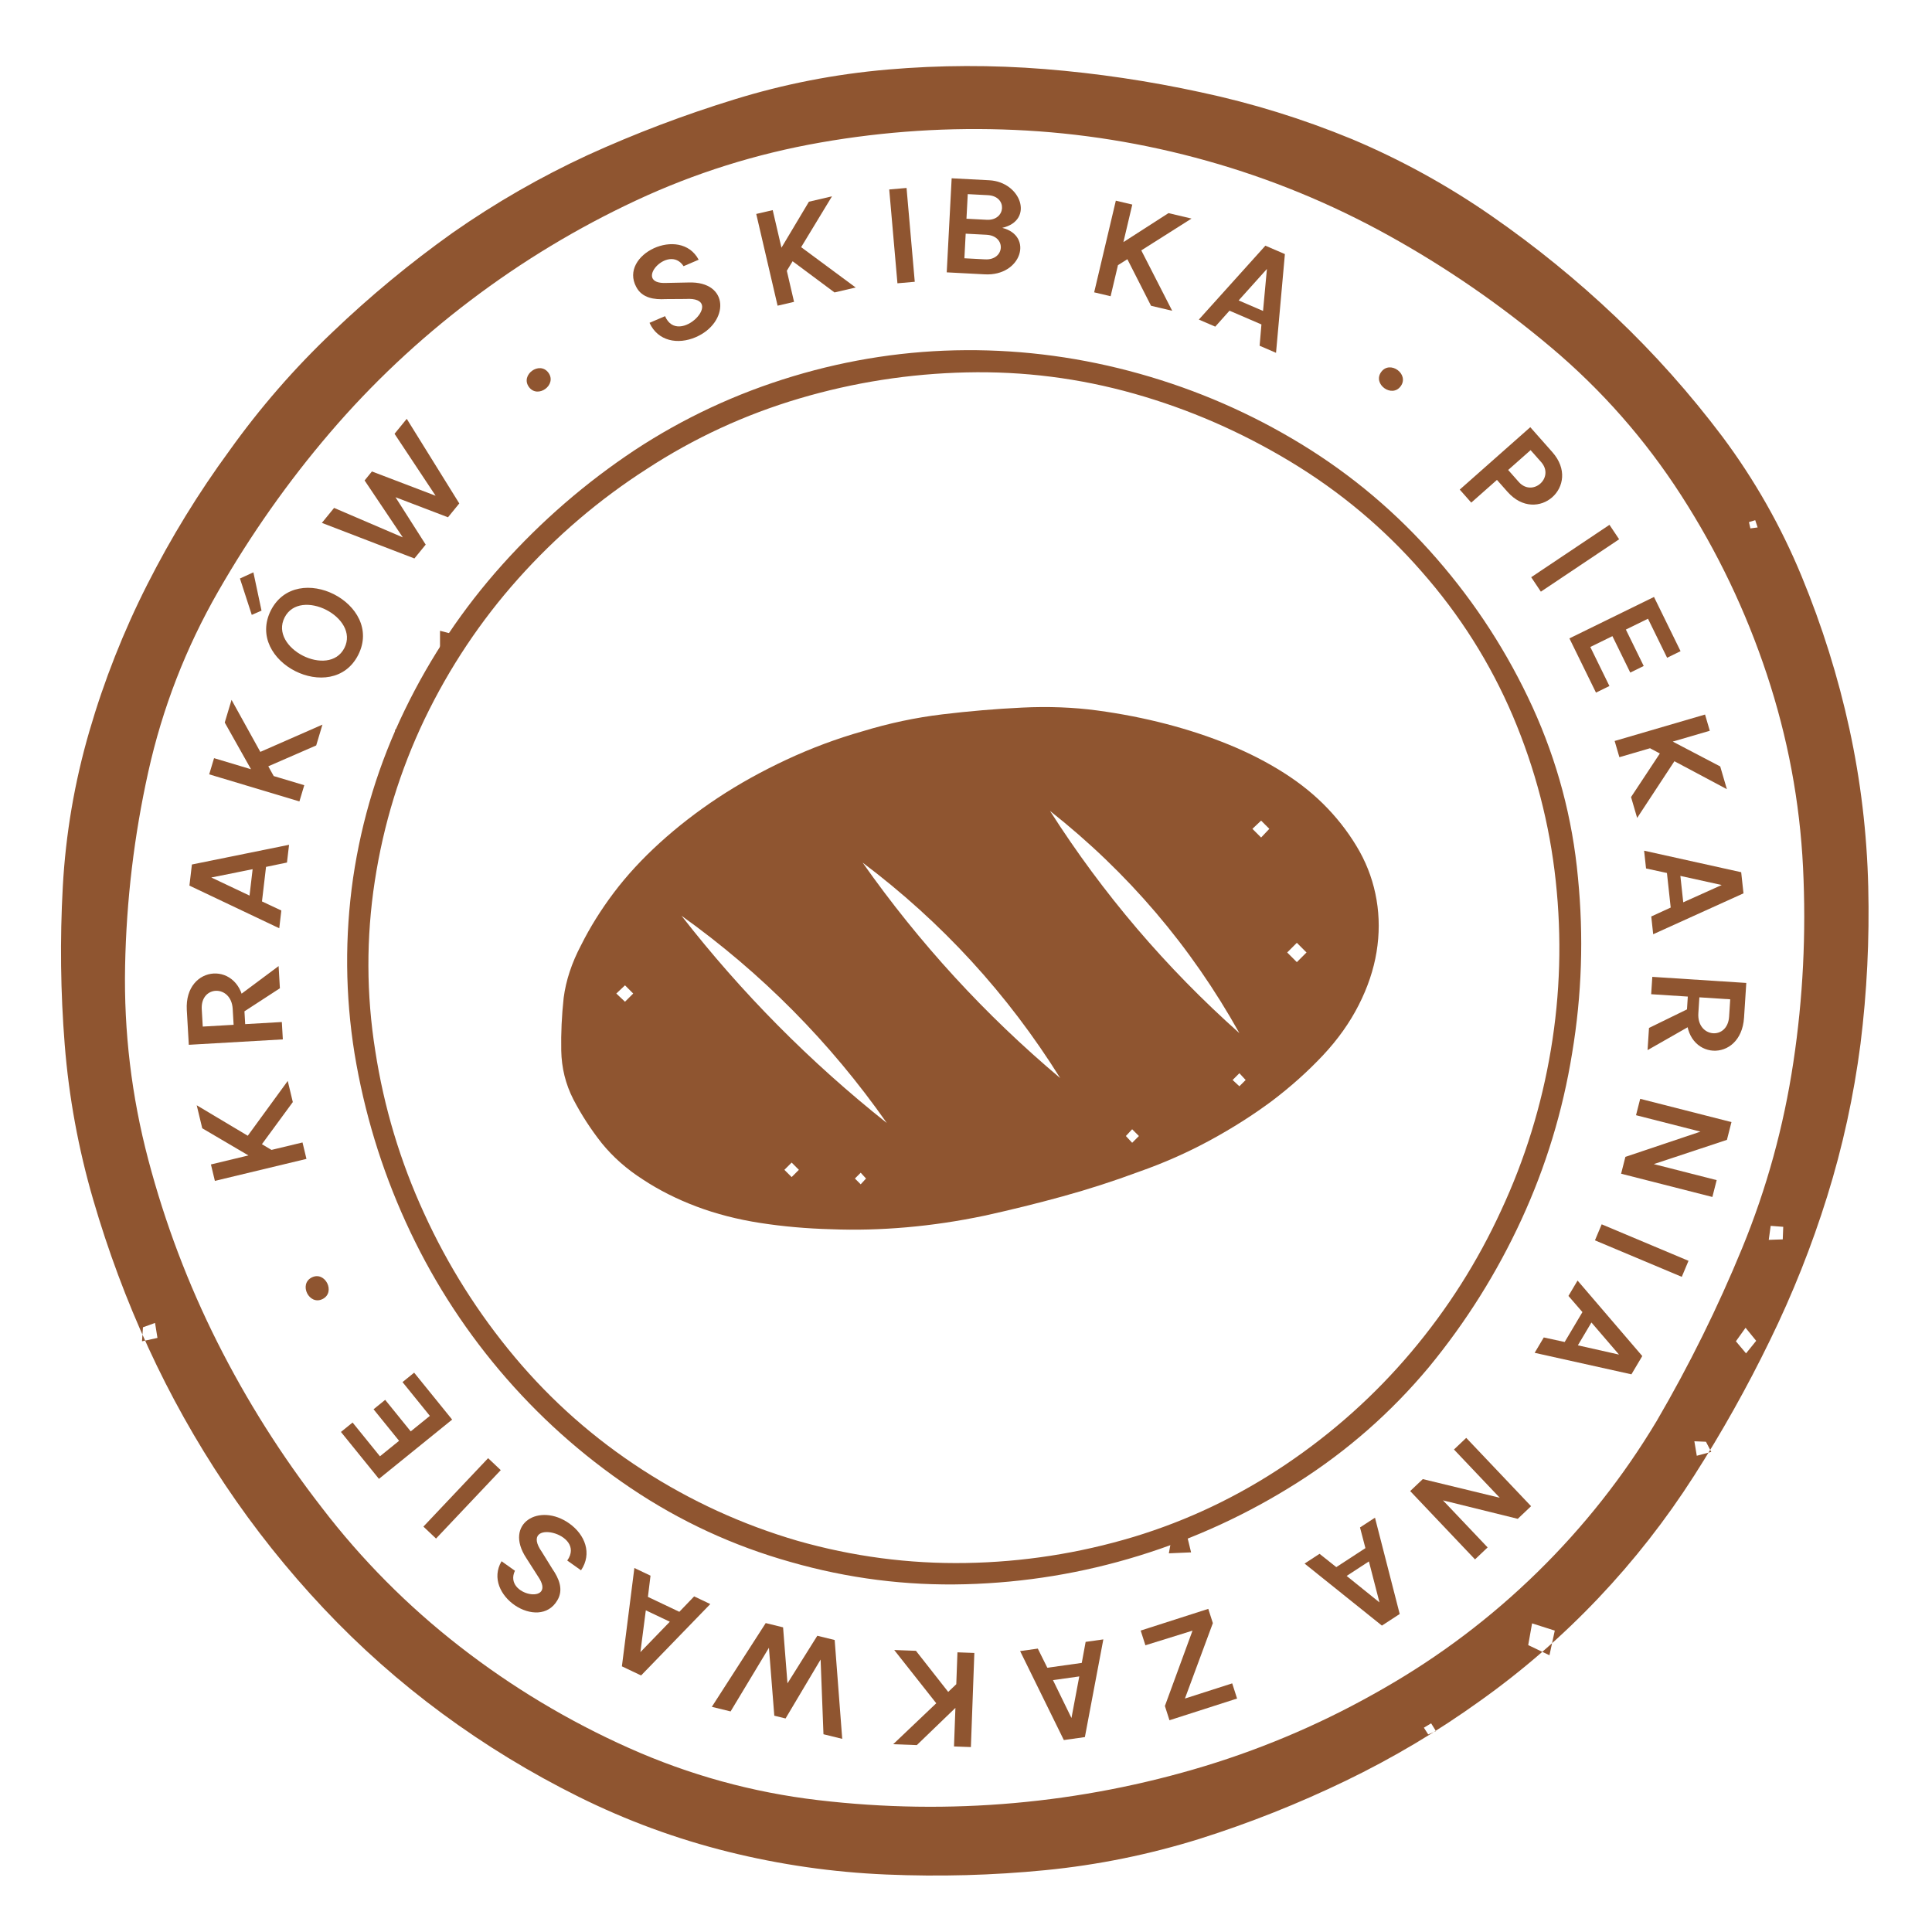
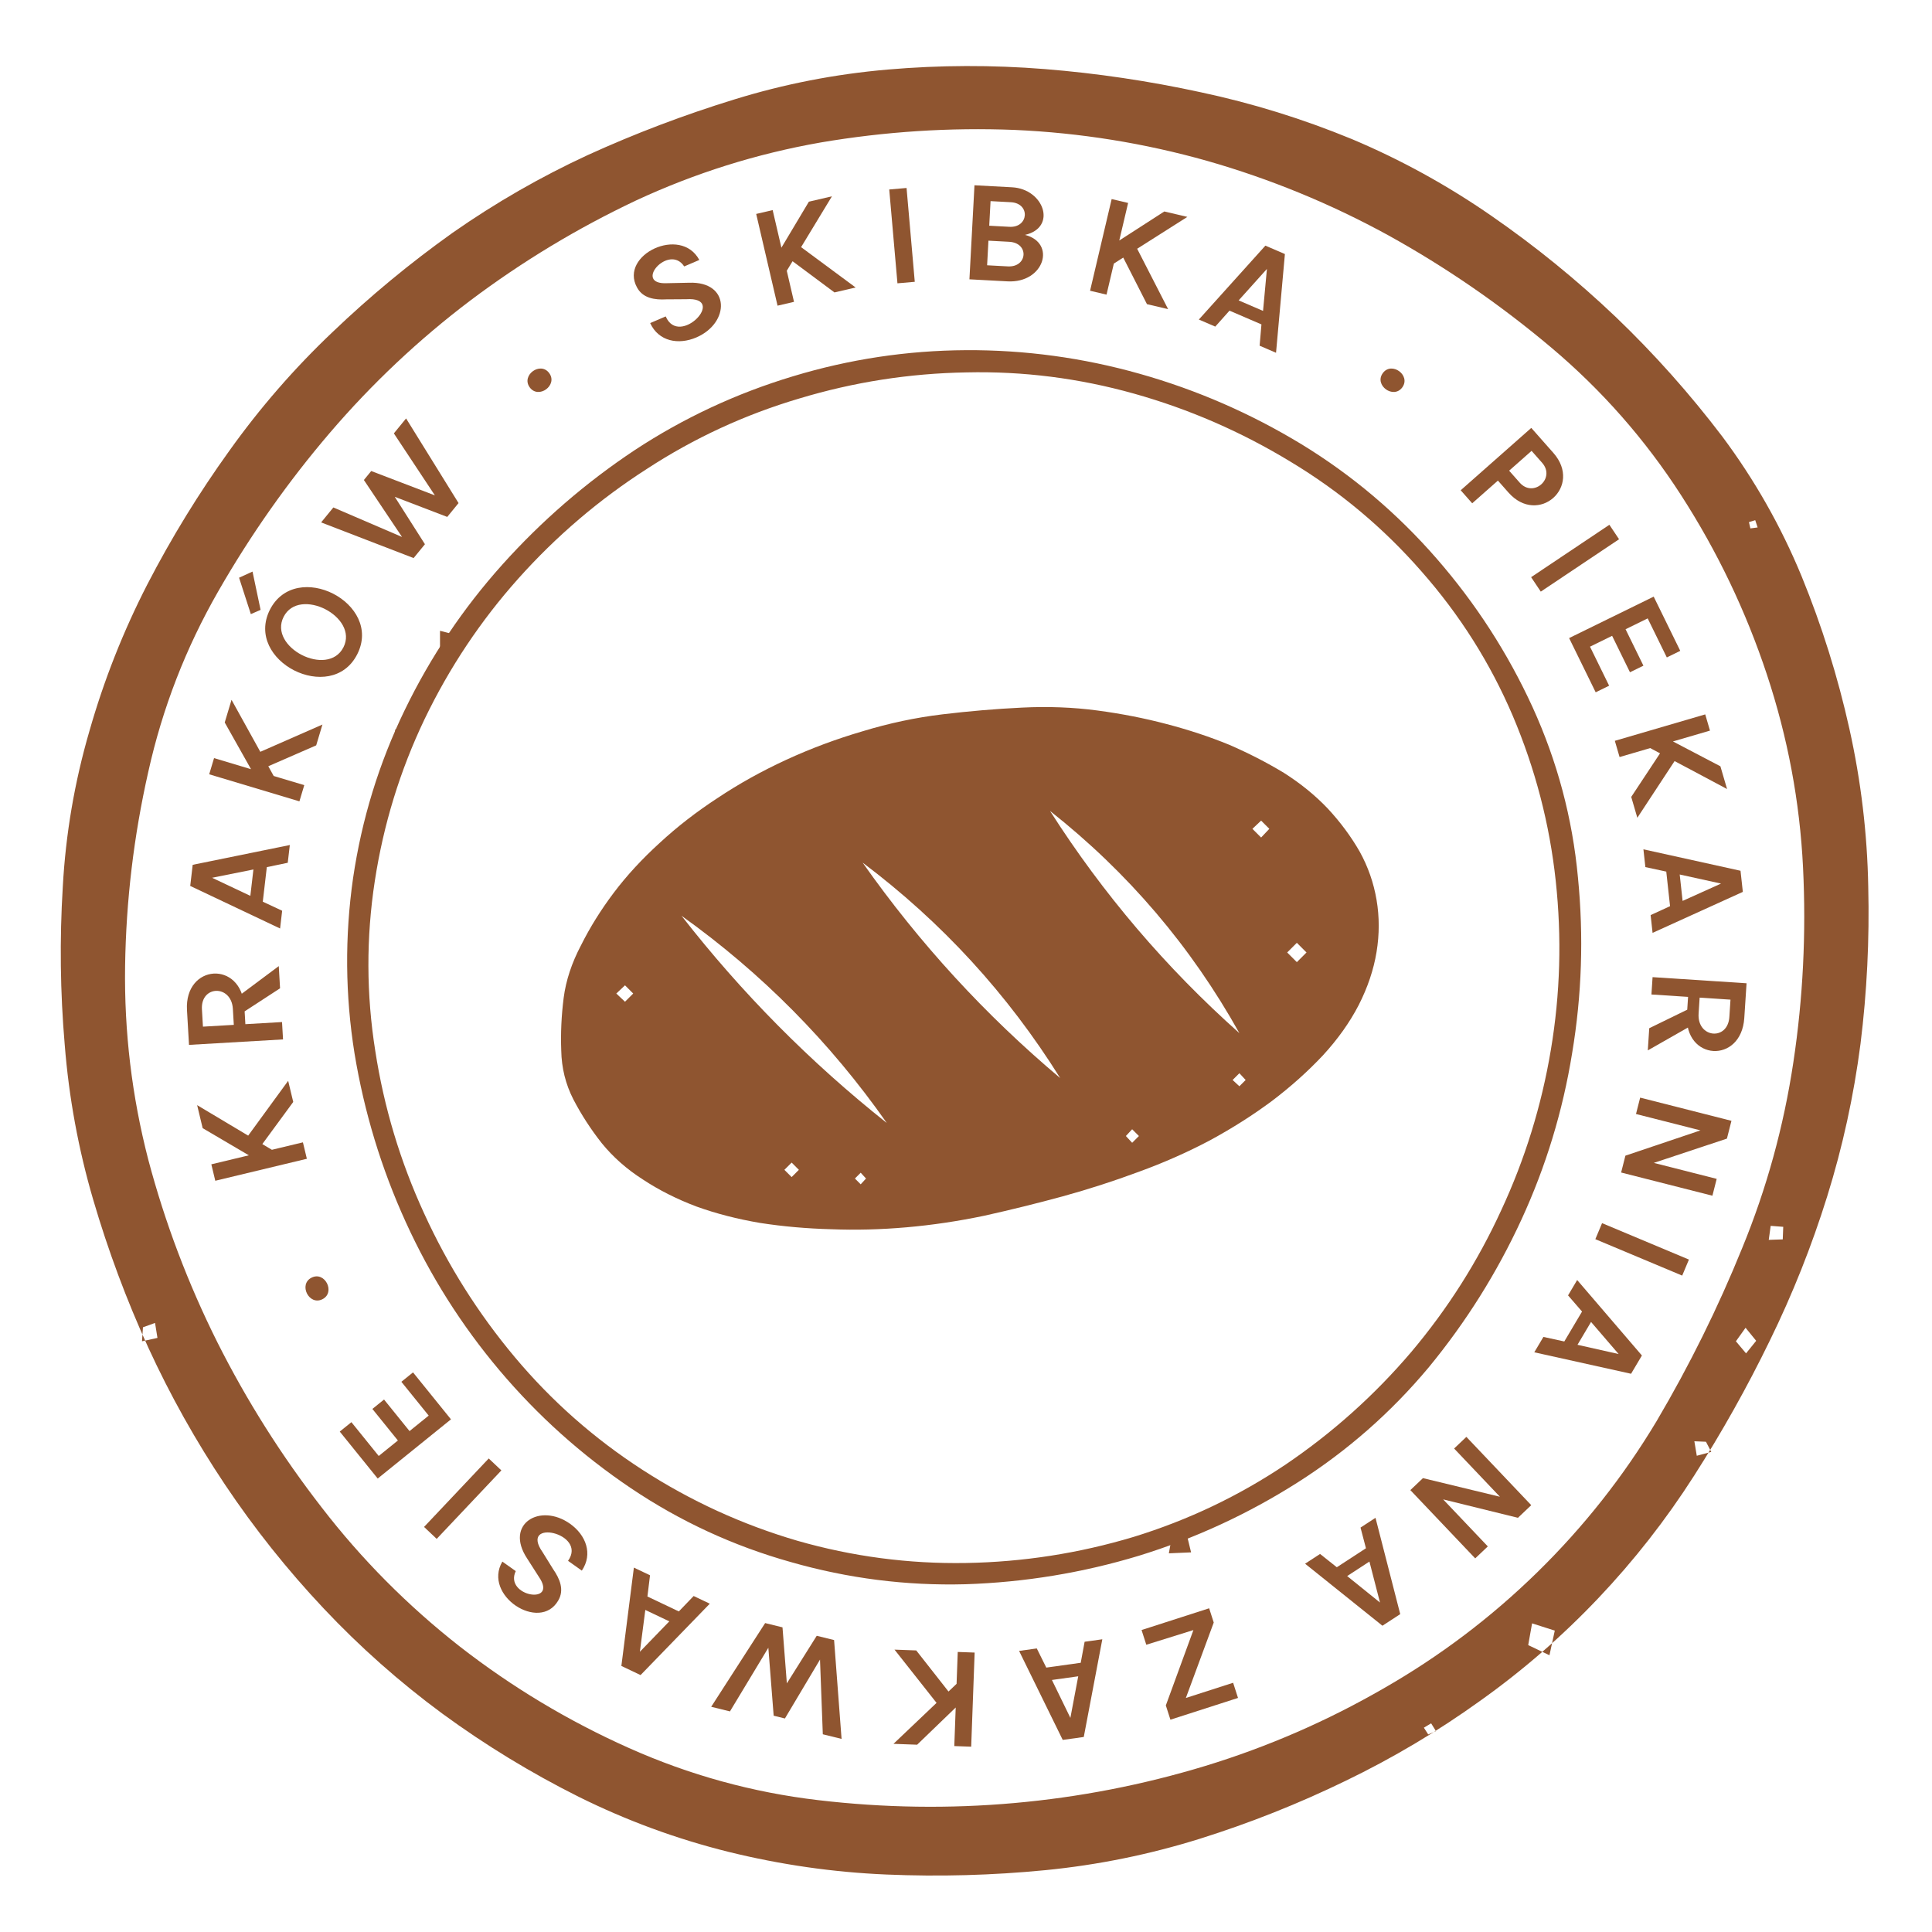
<svg xmlns="http://www.w3.org/2000/svg" viewBox="0 0 400 400">
  <g fill="#8f5530">
-     <path fill-rule="evenodd" d="M386.8 183.6q.4 16.4-1.6 32.5-2.1 16.2-6.9 31.6t-11.9 29.9q-7 14.4-15.7 28t-19.8 25.3q-11.2 11.8-24.4 21.2-13.2 9.5-27.9 16.6t-30.2 12q-15.7 4.9-32 6.5t-32.9.9-32.7-4.7-31-11.4-28.2-17.2T67 333t-20.4-25.6T30.7 279t-11.4-30.6-5.9-32.1-.4-32.7 5.5-32.2 12-30.4 17-27.7Q57 80 68.8 68.8q11.7-11.2 24.9-20.6 13.3-9.3 28-16.1 14.7-6.7 30.3-11.5 15.5-4.8 31.8-6.2 16.2-1.4 32.5-.1 16.2 1.3 32.3 4.8 16 3.4 31.3 9.7 15.2 6.4 28.9 15.9t25.7 20.9 22.1 24.8q10 13.4 16.4 28.9t9.9 31.6 3.9 32.7m-13.5-4q1 20.4-2 40.3-3 20-10.6 38.5T343 294.2q-10.3 17.2-24.7 31.3t-31.9 24.1q-17.5 10.1-36.8 16-19.4 5.9-39.6 7.7t-40.6-.6-39.2-10.8-35-21-28.6-28.8Q54.1 296 45 277.9t-14.3-37.8-4.8-40.1 4.8-40.2 14.5-37.4 23.1-32.8 29.1-27.4 34.3-20.7 38.2-12 40.2-2.6 39.8 6.4 37.5 15.4 33.7 23.2 27 30.7 17.7 37 7.5 40m-52.5 163.1-4.4-2.1.8-4.5 4.7 1.5Zm40.7-62.5-2.1-2.5 2-2.8 2.2 2.7Zm-7.2 20.4-3 .8-.5-3 2.4.1ZM29.4 277.7l.2-2.9 2.5-.9.5 3.1Zm267.9 80.7-1.6.7-.9-1.4 1.5-.9Zm66.6-249.2-1.5.2-.3-1.3 1.3-.4Zm5.2 147.4-2.9.1.4-2.9 2.6.2ZM95 135.8l-3.9-.8v-4.4l4.3 1.1Zm-11.9 15.8-1.1.7-.2-1.2 1.1-.7Zm158.9 170 .7-3.9h3l.9 3.7Z" />
-     <path fill-rule="evenodd" d="M326.7 181.7q1.8 18.3-1.2 36.3-2.9 18-10.5 34.5t-19.2 30.6q-11.7 14-27.1 23.8t-32.9 15.2-35.9 5.9-36.2-4.6q-17.8-5-33.1-15.3t-27.2-24.4Q91.6 269.7 84 253t-10.6-34.9q-2.9-18.1-.3-36.3 2.7-18.3 10.7-34.8t20.2-30.1 27.4-23.7q15.2-10 32.8-15.3t35.8-5.4 36 4.9T269.5 92t27.9 23.6 19.9 30.8q7.7 16.9 9.4 35.3m-4.6.7q1.9 17.6-1 34.9-2.9 17.4-10.3 33.3-7.3 15.9-18.6 29.3t-26 23.3-31.5 15q-17 5.1-34.7 5.4t-34.9-4.6q-17.1-5-32.1-14.7T106.6 281t-18.8-29.8q-7.4-16.1-10.1-33.6-2.8-17.6-.1-35.2t10.3-33.5q7.7-16 19.4-29.1 11.8-13.2 26.6-22.7 14.7-9.6 31.6-14.6t34.6-5.4 34.7 4.4 32.4 14.1 27.1 22.7q11.9 13.5 18.9 29.9 7 16.5 8.9 34.2" />
+     <path fill-rule="evenodd" d="M386.8 183.6q.4 16.4-1.6 32.5-2.1 16.2-6.9 31.6t-11.9 29.9q-7 14.4-15.7 28t-19.8 25.3q-11.2 11.8-24.4 21.2-13.2 9.5-27.9 16.6-14.6 7.1-30.2 12-15.7 4.9-32 6.5-16.4 1.6-32.9.9t-32.7-4.7q-16.1-4-31-11.4-14.8-7.4-28.2-17.2Q78.3 345 67 333t-20.4-25.6T30.7 279q-6.8-14.9-11.4-30.6t-5.9-32.1Q12 200 13 183.6q.9-16.4 5.5-32.2 4.5-15.8 12-30.4 7.5-14.5 17-27.7Q57 80 68.8 68.8q11.7-11.2 24.9-20.6 13.3-9.3 28-16.1 14.7-6.7 30.3-11.5 15.5-4.8 31.8-6.2 16.2-1.4 32.5-.1 16.2 1.3 32.3 4.8 16 3.4 31.3 9.7 15.2 6.4 28.9 15.9 13.6 9.4 25.7 20.9 12 11.5 22.1 24.8 10 13.4 16.4 28.9 6.3 15.4 9.9 31.6t3.9 32.7m-13.5-4q1 20.4-2 40.3-3 20-10.6 38.5-7.5 18.5-17.7 35.8-10.3 17.2-24.7 31.3t-31.9 24.1q-17.5 10.1-36.8 16-19.4 5.9-39.6 7.7t-40.6-.6-39.2-10.8-35-21Q79 328.2 66.6 312.1 54.1 296 45 277.9q-9.1-18.2-14.3-37.8-5.1-19.7-4.8-40.1.3-20.3 4.8-40.2 4.4-19.8 14.5-37.4t23.1-32.8q13.1-15.3 29.1-27.4 16.1-12.1 34.3-20.7 18.3-8.5 38.2-12 20-3.4 40.2-2.6 20.3.9 39.8 6.4 19.6 5.6 37.5 15.4 17.9 9.9 33.7 23.2t27 30.7 17.7 37 7.5 40m-52.5 163.1-4.4-2.1.8-4.5 4.7 1.5Zm40.7-62.5-2.1-2.5 2-2.8 2.2 2.7Zm-7.2 20.4-3 .8-.5-3 2.4.1ZM29.4 277.7l.2-2.9 2.5-.9.5 3.1Zm267.9 80.7-1.6.7-.9-1.4 1.5-.9Zm66.6-249.2-1.5.2-.3-1.3 1.3-.4Zm5.2 147.4-2.9.1.4-2.9 2.6.2ZM95 135.8l-3.9-.8v-4.4l4.3 1.1Zm-11.9 15.8-1.1.7-.2-1.2 1.1-.7Zm158.9 170 .7-3.9h3l.9 3.7Z" />
+     <path fill-rule="evenodd" d="M326.7 181.7q1.8 18.3-1.2 36.3-2.9 18-10.5 34.5t-19.2 30.6q-11.7 14-27.1 23.8t-32.9 15.2q-17.5 5.3-35.9 5.9-18.4.5-36.2-4.6-17.8-5-33.1-15.3t-27.2-24.4Q91.6 269.7 84 253t-10.6-34.9q-2.9-18.1-.3-36.3 2.7-18.3 10.7-34.8t20.2-30.1 27.4-23.7q15.2-10 32.8-15.3 17.5-5.3 35.8-5.4t36 4.9T269.5 92q15.7 9.6 27.9 23.6t19.9 30.8q7.7 16.9 9.4 35.3m-4.6.7q1.9 17.6-1 34.9-2.9 17.4-10.3 33.3-7.3 15.9-18.6 29.3-11.4 13.4-26 23.3-14.6 9.8-31.5 15-17 5.1-34.7 5.4-17.8.3-34.9-4.6-17.1-5-32.1-14.7T106.6 281t-18.8-29.8q-7.4-16.1-10.1-33.6-2.8-17.6-.1-35.2t10.3-33.5q7.7-16 19.4-29.1 11.8-13.2 26.6-22.7 14.7-9.6 31.6-14.6 16.9-5.1 34.6-5.4 17.6-.4 34.7 4.4t32.4 14.1q15.3 9.2 27.1 22.7 11.9 13.5 18.9 29.9 7 16.5 8.9 34.2" />
    <defs>
      <path id="a" d="M0 .4c-4 0-7.5-2.3-7.6-6.5h3.5c0 7.1 13.5 1.3 5.3-1.6l-3.8-1.6c-2.2-.8-4.4-2.1-4.6-4.7-.7-7.6 13.4-8.2 14.1-.1H3.5c-1-5.7-11.4-.7-4.6 1.8l4.2 1.7c8 3.1 4.5 11-3.1 11" />
      <path id="b" d="M4.2-19.5h4.9L-3.8-6.3v-4.9zm-4.3 8.1L9.6 0H5.1l-7.7-9.1zM-7-19.5h3.5V0H-7z" />
      <path id="c" d="M-1.8 0v-19.5h3.6V0z" />
      <path id="d" d="M-6.9 0v-19.5H.9c6.6 0 9.8 7.8 3.2 9.7C10.7-8.5 8.6 0 1 0zm3.5-3.1H.9c4.1 0 4.2-5.1 0-5.1h-4.3zm0-13.3v5.1H.8c4 0 4.1-5.1 0-5.1z" />
      <path id="e" d="m-8.7 0 6.6-19.5h4.4L8.7 0H5L3.6-4.2h-7.2L-5 0zm6-6.9h5.5L.1-15.2z" />
      <path id="f" d="M-2.5-8c0-3.1 5-3.1 5 0s-5 3.1-5 0" />
      <path id="g" d="M-6 0v-19.5H.9c9.3 0 9.3 12.4 0 12.4h-3.3V0zm3.6-10.2H.9c4.3 0 4.3-6.2 0-6.2h-3.3z" />
      <path id="h" d="M-6 0v-19.5H6.5v3.1h-9v5.1h8.4v3.1h-8.4v5.1h9V0z" />
      <path id="i" d="M-6.9 0v-19.5H.3c9.6 0 9.7 11.9 0 11.9h-3.6V0zM3.7 0l-5.2-9.1h3.8l6 9.1zm-7-10H0c5.1 0 5.3-6.4.3-6.4h-3.6z" />
      <path id="j" d="M-8-19.5h3.8L4.7-5.6h-.3v-13.9H8V0H4.4l-9.5-14.7h.6V0H-8z" />
      <path id="k" d="M-7.2 0v-3.1L4.1-17.5v1.3H-7.2v-3.3H7.5v3.1L-3.1-2.8l-.1-.5 10.7.1V0z" />
      <path id="l" d="M-13.3-19.5h4l4.7 16.4h-.9l4.6-15.1h2.4L6.4-3.4h-.9l5-16.1h4L7.8 0H4.1L.3-11.5h.3L-3.2 0h-3.7z" />
      <path id="m" d="M0 .4c-11.8 0-11.9-20.2 0-20.3C11.9-19.9 11.9.4 0 .4m0-3.2c7.1 0 7.1-13.9 0-13.9S-7.1-2.8 0-2.8m-.9-18.8L-2.6-23 3-28.6l2.4 1.9z" />
    </defs>
-     <use href="#a" transform="rotate(-23.2 241.1 -315.7)" />
-     <use href="#b" transform="rotate(-13.1 352.6 -699.9)" />
-     <use href="#c" transform="rotate(-5 763.7 -2119.1)" />
-     <use href="#d" transform="rotate(3 -982.1 3902.6)" />
-     <use href="#b" transform="rotate(13.3 -149.8 1031.8)" />
-     <use href="#e" transform="rotate(23.3 -40.7 656.1)" />
-     <use href="#f" transform="rotate(36 10.9 478.4)" />
-     <use href="#g" transform="rotate(48.5 35.6 392.8)" />
-     <use href="#c" transform="rotate(56.2 45.7 358.3)" />
-     <use href="#h" transform="rotate(63.9 53.5 331.4)" />
-     <use href="#b" transform="rotate(73.7 61.3 304.4)" />
-     <use href="#e" transform="rotate(83.8 67.7 282.6)" />
-     <use href="#i" transform="rotate(93.7 72.8 264.7)" />
-     <use href="#j" transform="rotate(104.3 77.4 248.8)" />
-     <use href="#c" transform="rotate(112.8 80.7 237.5)" />
-     <use href="#e" transform="rotate(120.7 83.5 228)" />
-     <use href="#j" transform="rotate(136.5 88.4 211)" />
-     <use href="#e" transform="rotate(146.9 91.3 200.7)" />
-     <use href="#k" transform="rotate(162.2 95.4 186.7)" />
-     <use href="#e" transform="rotate(172 98 178)" />
-     <use href="#b" transform="rotate(182.1 100.5 169.2)" />
-     <use href="#l" transform="rotate(193.8 103.5 158.9)" />
-     <use href="#e" transform="rotate(205.4 106.6 148.5)" />
-     <use href="#a" transform="rotate(215.4 109.2 139.1)" />
-     <use href="#c" transform="rotate(223.4 111.5 131.2)" />
-     <use href="#h" transform="rotate(231 113.9 123.2)" />
-     <use href="#f" transform="rotate(243.6 118 109)" />
-     <use href="#b" transform="rotate(256.5 122.8 92.2)" />
-     <use href="#i" transform="rotate(-93.3 127.4 76.7)" />
-     <use href="#e" transform="rotate(-83.3 132.6 58.7)" />
-     <use href="#b" transform="rotate(-73.3 139 36.6)" />
-     <use href="#m" transform="rotate(-63 147.4 7.5)" />
-     <use href="#l" transform="rotate(-50.8 161.2 -39.8)" />
-     <use href="#f" transform="rotate(-36 189.1 -136.3)" />
-     <path fill-rule="evenodd" d="M281.5 176.3q2.6 4.7 3.5 10t0 10.8-3.7 11-7.4 10.4q-4.7 5-10.5 9.4-5.9 4.4-12.9 8.2t-14.7 6.5q-7.8 2.9-15.8 5.1t-16.2 4q-8.1 1.7-16.1 2.4t-15.6.4q-7.6-.2-14.7-1.3t-13.2-3.4-11.1-5.6q-5-3.2-8.5-7.5-3.4-4.3-5.9-9.1-2.4-4.7-2.5-10.1t.5-10.9q.7-5.4 3.6-10.9 2.8-5.6 6.8-10.9t9.5-10.3 12-9.3 14.2-7.9 15.8-5.9q8.2-2.5 16.5-3.5t16.5-1.4 15.6.6 14.3 2.8 13 4.3 11.3 5.8 9.1 7.4 6.6 8.9m-140.4 13.3q24.9 17.8 42.5 42.9-23.8-18.9-42.5-42.9m37.5-11q24.6 18.5 40.9 44.6-23.3-19.6-40.9-44.6m38.8-10.7q24.2 19.1 39.2 46-22.8-20.3-39.2-46m-55 74.3 1.5-1.5 1.5 1.5-1.5 1.5Zm96.9-70.6 1.8-1.7 1.7 1.7-1.7 1.8ZM177 244l1.2-1.2 1.1 1.2-1.1 1.2Zm78.2-20.4 1.4-1.4 1.3 1.4-1.3 1.3Zm-22.1 11.6 1.3-1.4 1.4 1.4-1.4 1.4Zm33.4-38 2-2 2 2-2 2Zm-138.9 8.5 1.8-1.7 1.7 1.7-1.7 1.7Z" />
+     <use href="#a" transform="rotate(-23.22 241.14 -315.7)" />
+     <use href="#b" transform="rotate(-13.1 352.58 -699.86)" />
+     <use href="#c" transform="rotate(-5 763.74 -2119.12)" />
+     <use href="#d" transform="rotate(3.07 -982.13 3902.64)" />
+     <use href="#b" transform="rotate(13.25 -149.8 1031.8)" />
+     <use href="#e" transform="rotate(23.3 -40.68 656.1)" />
+     <use href="#f" transform="rotate(36.05 10.89 478.37)" />
+     <use href="#g" transform="rotate(48.54 35.65 392.77)" />
+     <use href="#c" transform="rotate(56.2 45.7 358.28)" />
+     <use href="#h" transform="rotate(63.89 53.5 331.37)" />
+     <use href="#b" transform="rotate(73.7 61.34 304.41)" />
+     <use href="#e" transform="rotate(83.75 67.7 282.55)" />
+     <use href="#i" transform="rotate(93.73 72.85 264.67)" />
+     <use href="#j" transform="rotate(104.26 77.43 248.77)" />
+     <use href="#c" transform="rotate(112.75 80.74 237.51)" />
+     <use href="#e" transform="rotate(120.68 83.46 227.96)" />
+     <use href="#j" transform="rotate(136.47 88.41 210.95)" />
+     <use href="#e" transform="rotate(146.9 91.35 200.73)" />
+     <use href="#k" transform="rotate(162.16 95.44 186.7)" />
+     <use href="#e" transform="rotate(172.05 97.97 177.93)" />
+     <use href="#b" transform="rotate(182.1 100.53 169.16)" />
+     <use href="#l" transform="rotate(193.84 103.5 158.88)" />
+     <use href="#e" transform="rotate(205.42 106.57 148.46)" />
+     <use href="#a" transform="rotate(215.36 109.23 139.13)" />
+     <use href="#c" transform="rotate(223.37 111.53 131.22)" />
+     <use href="#h" transform="rotate(231.06 113.86 123.2)" />
+     <use href="#f" transform="rotate(243.58 117.96 109.04)" />
+     <use href="#b" transform="rotate(256.51 122.85 92.15)" />
+     <use href="#i" transform="rotate(-93.33 127.37 76.7)" />
+     <use href="#e" transform="rotate(-83.35 132.62 58.66)" />
+     <use href="#b" transform="rotate(-73.31 138.97 36.6)" />
+     <use href="#m" transform="rotate(-62.91 147.39 7.5)" />
+     <use href="#l" transform="rotate(-50.75 161.17 -39.78)" />
+     <use href="#f" transform="rotate(-36.05 189.11 -136.26)" />
+     <path fill-rule="evenodd" d="M281.5 176.3q2.6 4.7 3.5 10t0 10.8-3.7 11q-2.8 5.4-7.4 10.4-4.7 5-10.5 9.4-5.9 4.4-12.9 8.2-7 3.7-14.7 6.5-7.8 2.9-15.8 5.1-8.1 2.2-16.2 4-8.1 1.7-16.1 2.4t-15.6.4q-7.6-.2-14.7-1.3-7.1-1.2-13.2-3.4-6.1-2.3-11.1-5.6-5-3.2-8.5-7.5-3.4-4.3-5.9-9.1-2.4-4.7-2.5-10.1-.2-5.4.5-10.9.7-5.4 3.6-10.9 2.8-5.6 6.8-10.9t9.5-10.3q5.4-5 12-9.3 6.6-4.4 14.2-7.9t15.8-5.9q8.2-2.5 16.5-3.5t16.5-1.4q8.1-.4 15.6.6t14.3 2.8q6.9 1.8 13 4.3 6 2.6 11.3 5.8 5.2 3.3 9.1 7.4 3.9 4.2 6.6 8.9m-140.4 13.3q24.9 17.8 42.5 42.9-23.8-18.9-42.5-42.9m37.5-11q24.6 18.5 40.9 44.6-23.3-19.6-40.9-44.6m38.8-10.7q24.2 19.1 39.2 46-22.8-20.3-39.2-46m-55 74.3 1.5-1.5 1.5 1.5-1.5 1.5Zm96.9-70.6 1.8-1.7 1.7 1.7-1.7 1.8ZM177 244l1.2-1.2 1.1 1.2-1.1 1.2Zm78.2-20.4 1.4-1.4 1.3 1.4-1.3 1.3Zm-22.1 11.6 1.3-1.4 1.4 1.4-1.4 1.4Zm33.4-38 2-2 2 2-2 2Zm-138.9 8.5 1.8-1.7 1.7 1.7-1.7 1.7Z" />
  </g>
</svg>
